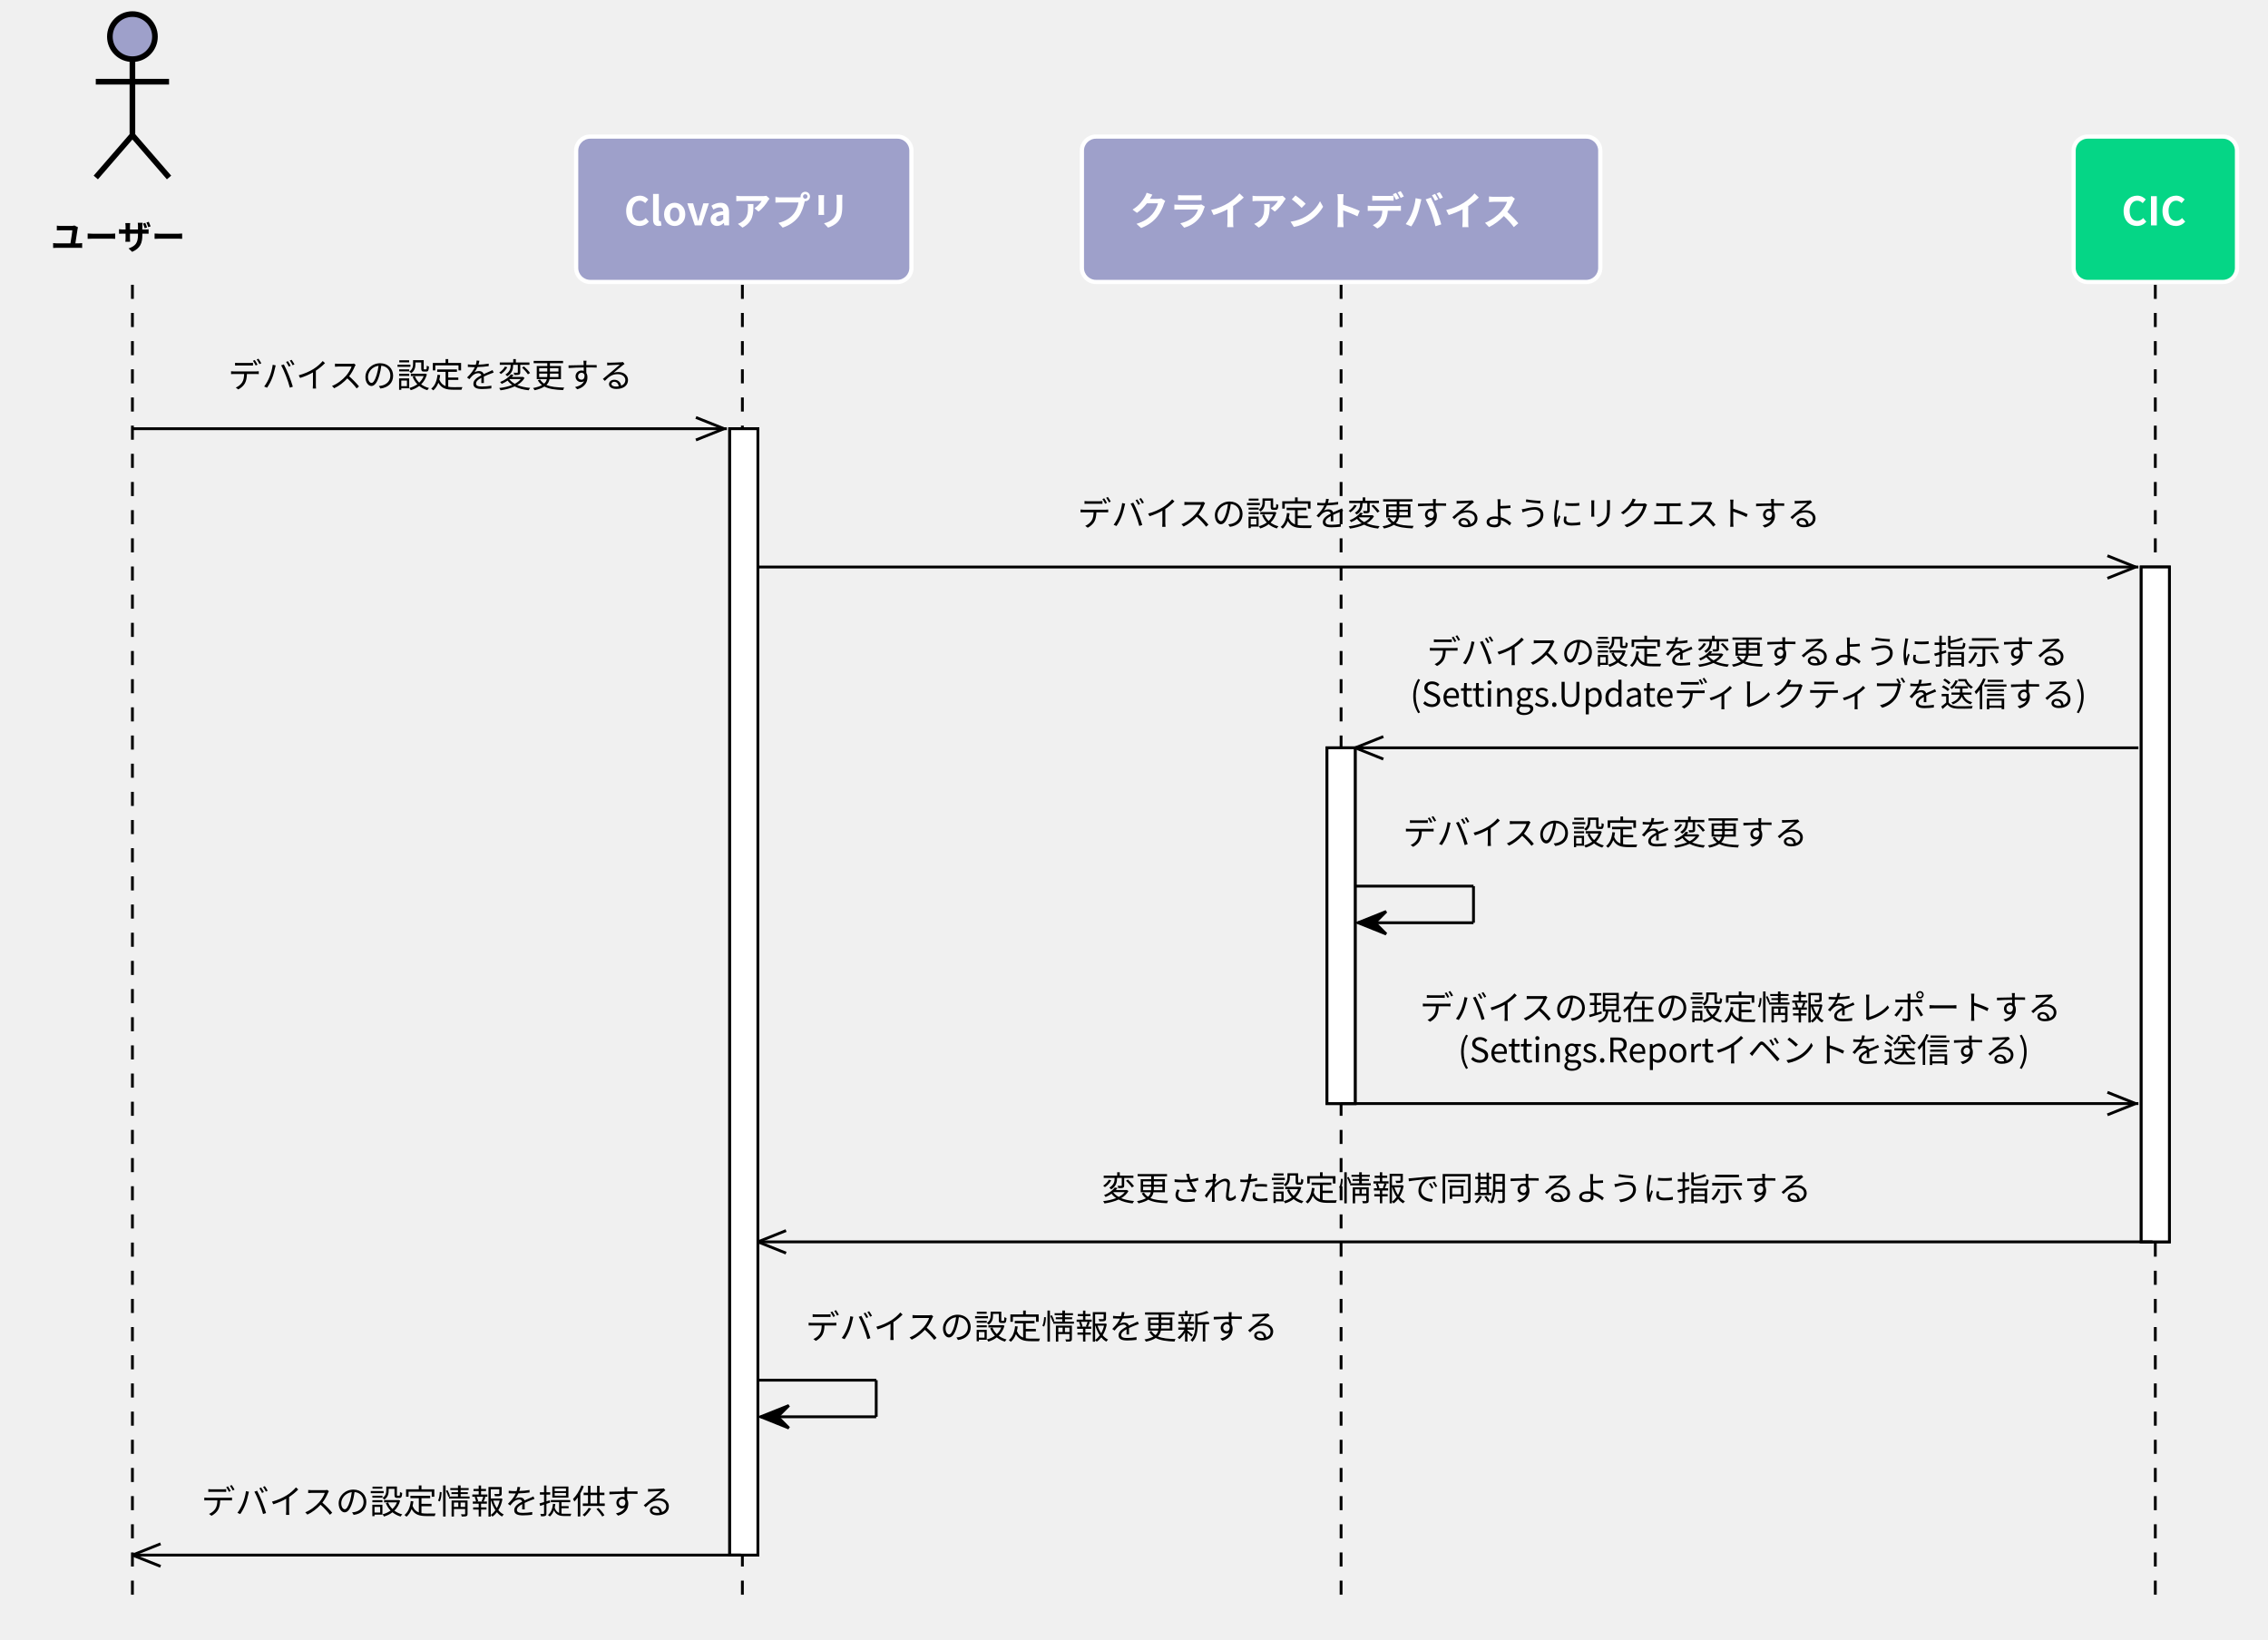
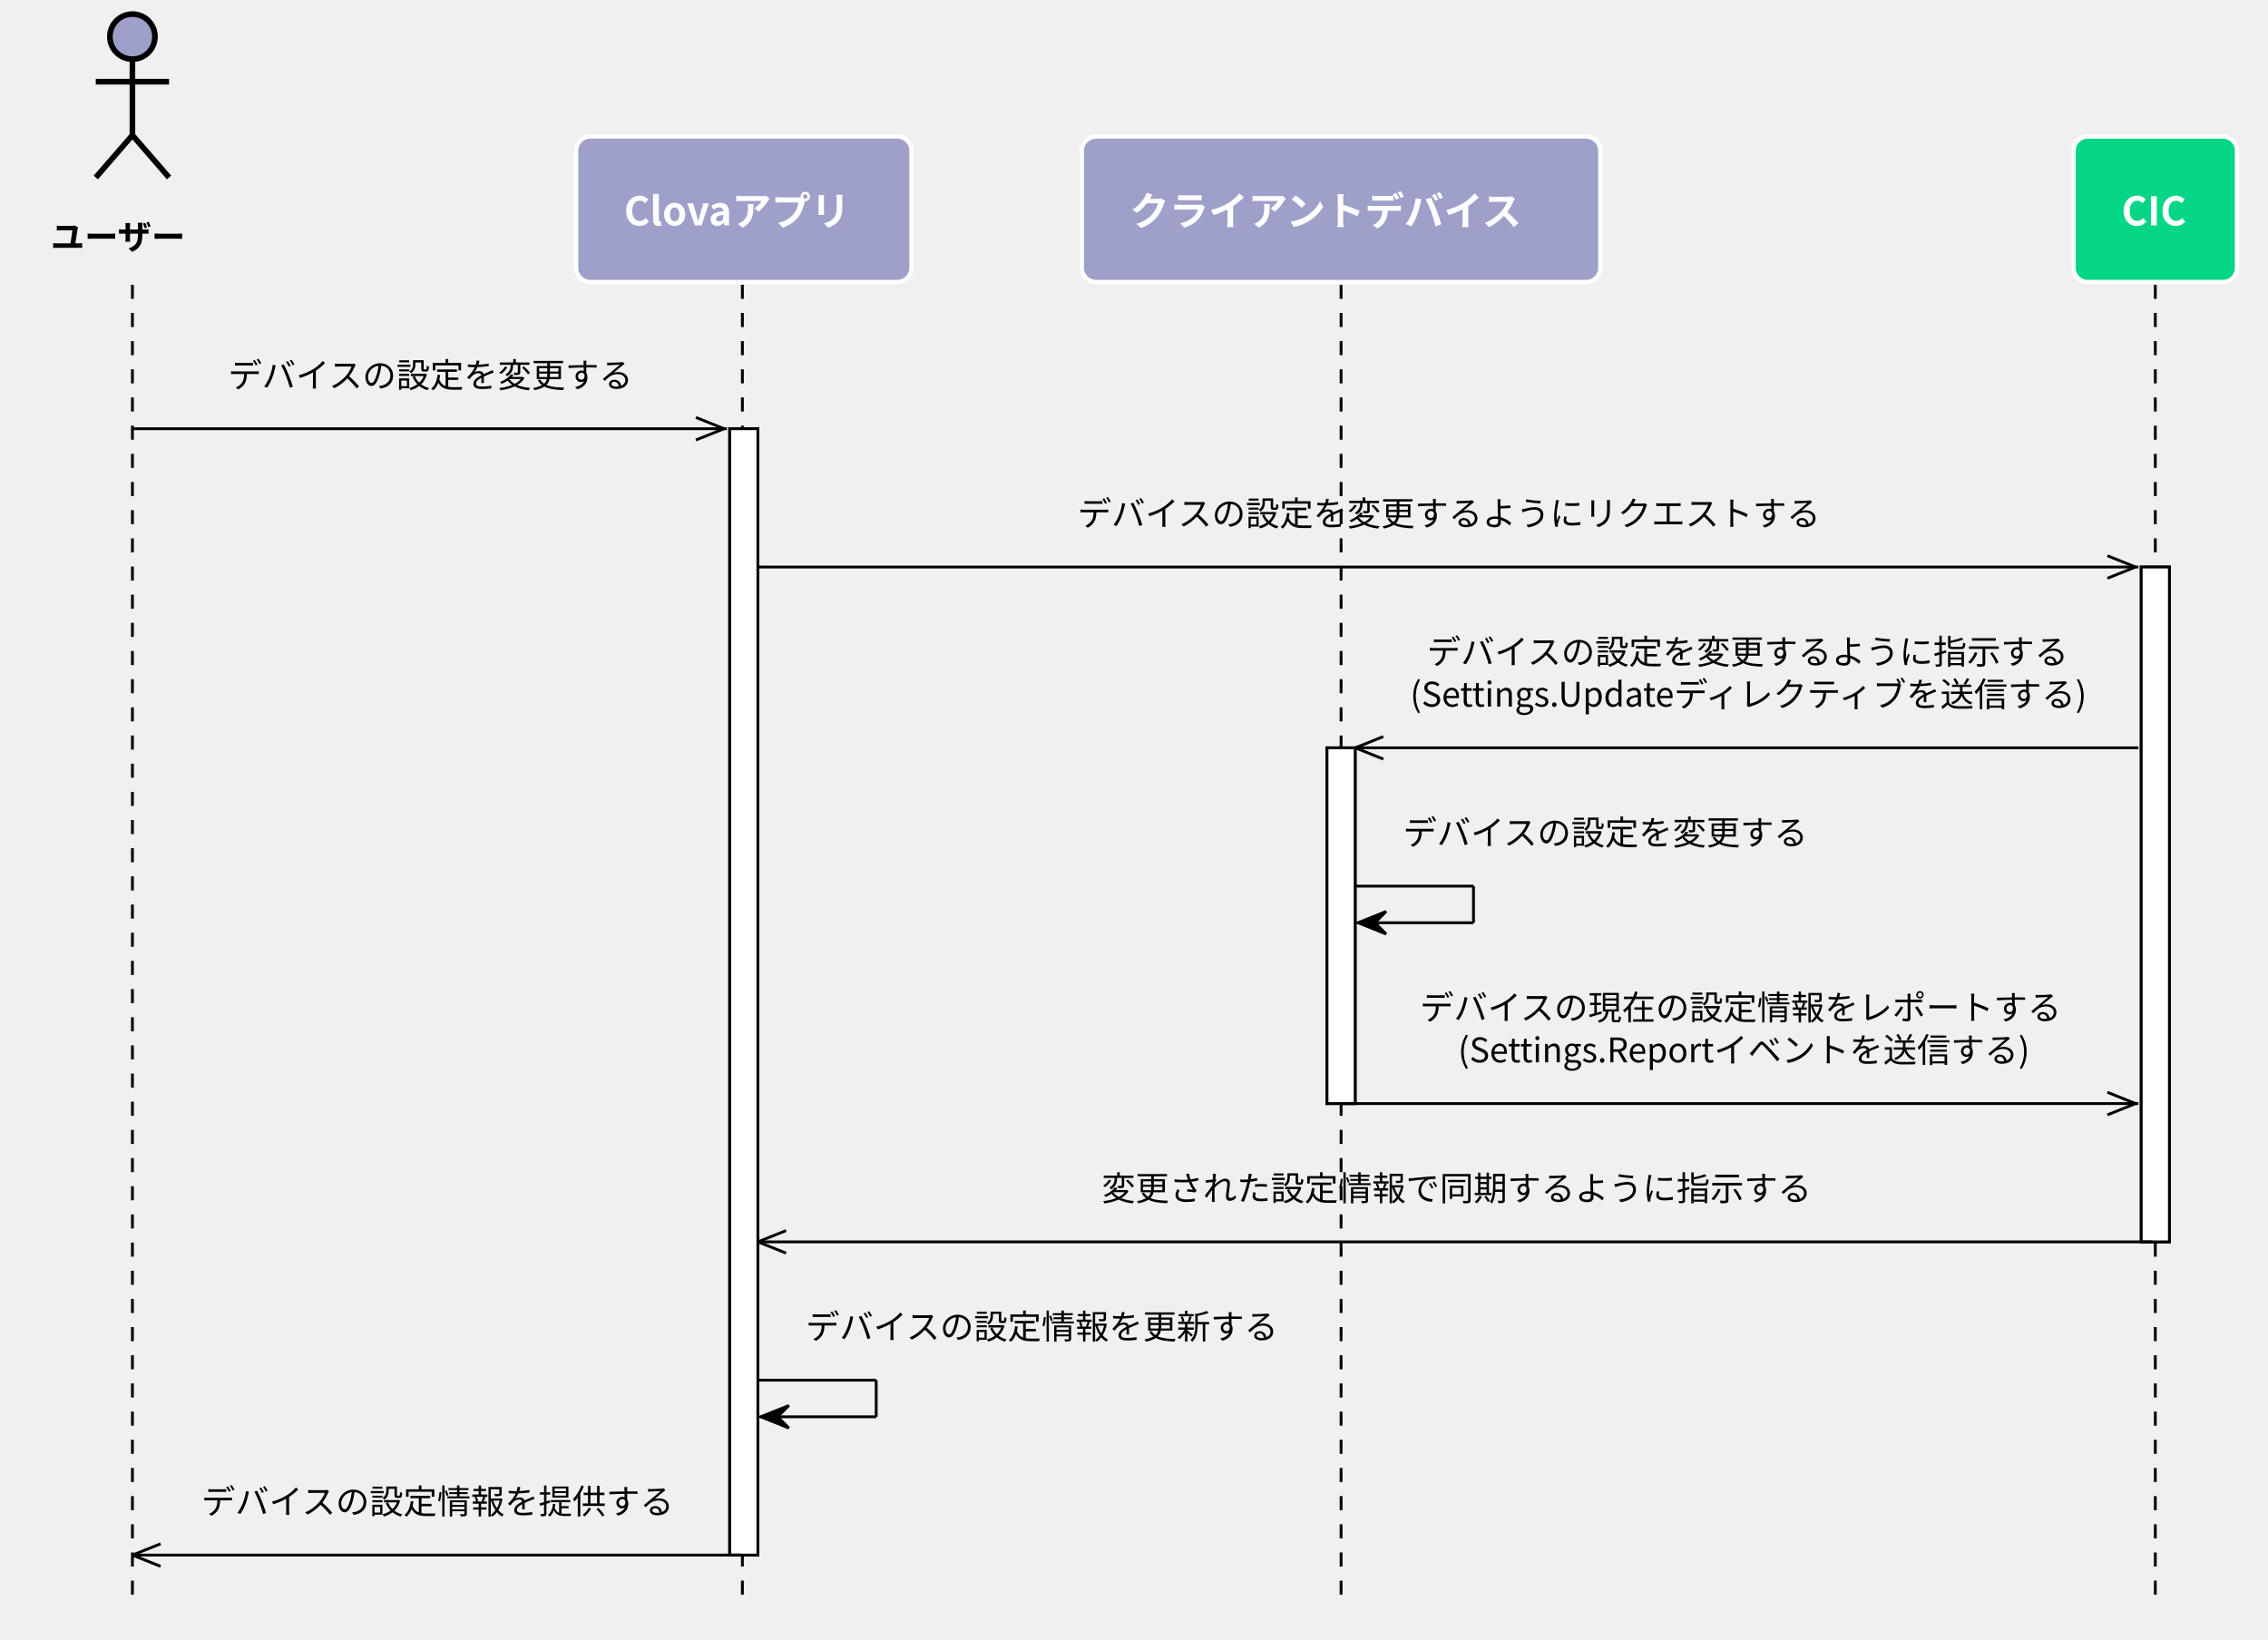
<svg xmlns="http://www.w3.org/2000/svg" contentScriptType="application/ecmascript" contentStyleType="text/css" height="582px" preserveAspectRatio="none" style="width:805px;height:582px;" version="1.1" viewBox="0 0 805 582" width="805px" zoomAndPan="magnify">
  <defs />
  <g>
    <rect fill="#FFFFFF" height="399.844" style="stroke: #000000; stroke-width: 1.0;" width="10" x="259" y="152.188" />
    <rect fill="#FFFFFF" height="126.281" style="stroke: #000000; stroke-width: 1.0;" width="10" x="471" y="265.469" />
    <rect fill="#FFFFFF" height="239.562" style="stroke: #000000; stroke-width: 1.0;" width="10" x="760" y="201.281" />
    <line style="stroke: #000000; stroke-width: 1.0; stroke-dasharray: 5.0,5.0;" x1="47" x2="47" y1="101.094" y2="570.031" />
    <line style="stroke: #000000; stroke-width: 1.0; stroke-dasharray: 5.0,5.0;" x1="263.5" x2="263.5" y1="101.094" y2="570.031" />
    <line style="stroke: #000000; stroke-width: 1.0; stroke-dasharray: 5.0,5.0;" x1="476" x2="476" y1="101.094" y2="570.031" />
    <line style="stroke: #000000; stroke-width: 1.0; stroke-dasharray: 5.0,5.0;" x1="765" x2="765" y1="101.094" y2="570.031" />
-     <text fill="#000000" font-family="Noto Sans CJK KR" font-size="12" font-weight="bold" lengthAdjust="spacingAndGlyphs" textLength="52" x="18" y="88.457">ユーザー</text>
+     <text fill="#000000" font-family="Noto Sans CJK JP" font-size="12" font-weight="bold" lengthAdjust="spacingAndGlyphs" textLength="52" x="18" y="88.457">ユーザー</text>
    <ellipse cx="47" cy="13" fill="#9EA0CA" rx="8" ry="8" style="stroke: #000000; stroke-width: 2.0;" />
    <path d="M47,21 L47,48 M34,29 L60,29 M47,48 L34,63 M47,48 L60,63 " fill="none" style="stroke: #000000; stroke-width: 2.0;" />
    <rect fill="#9EA0CA" height="51.609" rx="5" ry="5" style="stroke: #FFFFFF; stroke-width: 1.5;" width="119" x="204.5" y="48.484" />
-     <text fill="#FFFFFF" font-family="Noto Sans CJK KR" font-size="14" font-weight="bold" lengthAdjust="spacingAndGlyphs" textLength="85" x="221.5" y="80.018">Clovaアプリ</text>
+     <text fill="#FFFFFF" font-family="Noto Sans CJK JP" font-size="14" font-weight="bold" lengthAdjust="spacingAndGlyphs" textLength="85" x="221.5" y="80.018">Clovaアプリ</text>
    <rect fill="#9EA0CA" height="51.609" rx="5" ry="5" style="stroke: #FFFFFF; stroke-width: 1.5;" width="184" x="384" y="48.484" />
-     <text fill="#FFFFFF" font-family="Noto Sans CJK KR" font-size="14" font-weight="bold" lengthAdjust="spacingAndGlyphs" textLength="150" x="401" y="80.018">クライアントデバイス</text>
+     <text fill="#FFFFFF" font-family="Noto Sans CJK JP" font-size="14" font-weight="bold" lengthAdjust="spacingAndGlyphs" textLength="150" x="401" y="80.018">クライアントデバイス</text>
    <rect fill="#05D686" height="51.609" rx="5" ry="5" style="stroke: #FFFFFF; stroke-width: 1.5;" width="58" x="736" y="48.484" />
-     <text fill="#FFFFFF" font-family="Noto Sans CJK KR" font-size="14" font-weight="bold" lengthAdjust="spacingAndGlyphs" textLength="24" x="753" y="80.018">CIC</text>
+     <text fill="#FFFFFF" font-family="Noto Sans CJK JP" font-size="14" font-weight="bold" lengthAdjust="spacingAndGlyphs" textLength="24" x="753" y="80.018">CIC</text>
    <rect fill="#FFFFFF" height="399.844" style="stroke: #000000; stroke-width: 1.0;" width="10" x="259" y="152.188" />
    <rect fill="#FFFFFF" height="126.281" style="stroke: #000000; stroke-width: 1.0;" width="10" x="471" y="265.469" />
    <rect fill="#FFFFFF" height="239.562" style="stroke: #000000; stroke-width: 1.0;" width="10" x="760" y="201.281" />
    <line style="stroke: #000000; stroke-width: 1.0;" x1="257" x2="247" y1="152.188" y2="148.188" />
    <line style="stroke: #000000; stroke-width: 1.0;" x1="257" x2="247" y1="152.188" y2="156.188" />
    <line style="stroke: #000000; stroke-width: 1.0;" x1="47" x2="258" y1="152.188" y2="152.188" />
-     <text fill="#000000" font-family="Noto Sans CJK KR" font-size="12" lengthAdjust="spacingAndGlyphs" textLength="144" x="81" y="137.551">デバイスの設定を変更する</text>
+     <text fill="#000000" font-family="Noto Sans CJK JP" font-size="12" lengthAdjust="spacingAndGlyphs" textLength="144" x="81" y="137.551">デバイスの設定を変更する</text>
    <line style="stroke: #000000; stroke-width: 1.0;" x1="758" x2="748" y1="201.281" y2="197.281" />
    <line style="stroke: #000000; stroke-width: 1.0;" x1="758" x2="748" y1="201.281" y2="205.281" />
    <line style="stroke: #000000; stroke-width: 1.0;" x1="269" x2="759" y1="201.281" y2="201.281" />
-     <text fill="#000000" font-family="Noto Sans CJK KR" font-size="12" lengthAdjust="spacingAndGlyphs" textLength="264" x="382.5" y="186.644">デバイスの設定を変更するようにリクエストする</text>
+     <text fill="#000000" font-family="Noto Sans CJK JP" font-size="12" lengthAdjust="spacingAndGlyphs" textLength="264" x="382.5" y="186.644">デバイスの設定を変更するようにリクエストする</text>
    <line style="stroke: #000000; stroke-width: 1.0;" x1="481" x2="491" y1="265.469" y2="261.469" />
    <line style="stroke: #000000; stroke-width: 1.0;" x1="481" x2="491" y1="265.469" y2="269.469" />
    <line style="stroke: #000000; stroke-width: 1.0;" x1="481" x2="759" y1="265.469" y2="265.469" />
-     <text fill="#000000" font-family="Noto Sans CJK KR" font-size="12" lengthAdjust="spacingAndGlyphs" textLength="228" x="506.5" y="235.738">デバイスの設定を変更するように指示する</text>
-     <text fill="#000000" font-family="Noto Sans CJK KR" font-size="12" lengthAdjust="spacingAndGlyphs" textLength="240" x="500.5" y="250.832">(Settings.Updateディレクティブを送信する)</text>
+     <text fill="#000000" font-family="Noto Sans CJK JP" font-size="12" lengthAdjust="spacingAndGlyphs" textLength="228" x="506.5" y="235.738">デバイスの設定を変更するように指示する</text>
+     <text fill="#000000" font-family="Noto Sans CJK JP" font-size="12" lengthAdjust="spacingAndGlyphs" textLength="240" x="500.5" y="250.832">(Settings.Updateディレクティブを送信する)</text>
    <line style="stroke: #000000; stroke-width: 1.0;" x1="481" x2="523" y1="314.562" y2="314.562" />
    <line style="stroke: #000000; stroke-width: 1.0;" x1="523" x2="523" y1="314.562" y2="327.562" />
    <line style="stroke: #000000; stroke-width: 1.0;" x1="482" x2="523" y1="327.562" y2="327.562" />
    <polygon fill="#000000" points="492,323.562,482,327.562,492,331.562,488,327.562" style="stroke: #000000; stroke-width: 1.0;" />
-     <text fill="#000000" font-family="Noto Sans CJK KR" font-size="12" lengthAdjust="spacingAndGlyphs" textLength="144" x="498" y="299.926">デバイスの設定を変更する</text>
+     <text fill="#000000" font-family="Noto Sans CJK JP" font-size="12" lengthAdjust="spacingAndGlyphs" textLength="144" x="498" y="299.926">デバイスの設定を変更する</text>
    <line style="stroke: #000000; stroke-width: 1.0;" x1="758" x2="748" y1="391.75" y2="387.75" />
    <line style="stroke: #000000; stroke-width: 1.0;" x1="758" x2="748" y1="391.75" y2="395.75" />
    <line style="stroke: #000000; stroke-width: 1.0;" x1="476" x2="759" y1="391.75" y2="391.75" />
-     <text fill="#000000" font-family="Noto Sans CJK KR" font-size="12" lengthAdjust="spacingAndGlyphs" textLength="228" x="504" y="362.019">デバイスの現在の設定情報をレポートする</text>
-     <text fill="#000000" font-family="Noto Sans CJK KR" font-size="12" lengthAdjust="spacingAndGlyphs" textLength="201" x="517.5" y="377.113">(Settings.Reportイベントを送信する)</text>
+     <text fill="#000000" font-family="Noto Sans CJK JP" font-size="12" lengthAdjust="spacingAndGlyphs" textLength="228" x="504" y="362.019">デバイスの現在の設定情報をレポートする</text>
+     <text fill="#000000" font-family="Noto Sans CJK JP" font-size="12" lengthAdjust="spacingAndGlyphs" textLength="201" x="517.5" y="377.113">(Settings.Reportイベントを送信する)</text>
    <line style="stroke: #000000; stroke-width: 1.0;" x1="269" x2="279" y1="440.844" y2="436.844" />
    <line style="stroke: #000000; stroke-width: 1.0;" x1="269" x2="279" y1="440.844" y2="444.844" />
    <line style="stroke: #000000; stroke-width: 1.0;" x1="269" x2="764" y1="440.844" y2="440.844" />
-     <text fill="#000000" font-family="Noto Sans CJK KR" font-size="12" lengthAdjust="spacingAndGlyphs" textLength="252" x="391" y="426.207">変更された設定情報で同期するように指示する</text>
+     <text fill="#000000" font-family="Noto Sans CJK JP" font-size="12" lengthAdjust="spacingAndGlyphs" textLength="252" x="391" y="426.207">変更された設定情報で同期するように指示する</text>
    <line style="stroke: #000000; stroke-width: 1.0;" x1="269" x2="311" y1="489.938" y2="489.938" />
    <line style="stroke: #000000; stroke-width: 1.0;" x1="311" x2="311" y1="489.938" y2="502.938" />
    <line style="stroke: #000000; stroke-width: 1.0;" x1="270" x2="311" y1="502.938" y2="502.938" />
    <polygon fill="#000000" points="280,498.938,270,502.938,280,506.938,276,502.938" style="stroke: #000000; stroke-width: 1.0;" />
-     <text fill="#000000" font-family="Noto Sans CJK KR" font-size="12" lengthAdjust="spacingAndGlyphs" textLength="168" x="286" y="475.301">デバイスの設定情報を更新する</text>
+     <text fill="#000000" font-family="Noto Sans CJK JP" font-size="12" lengthAdjust="spacingAndGlyphs" textLength="168" x="286" y="475.301">デバイスの設定情報を更新する</text>
    <line style="stroke: #000000; stroke-width: 1.0;" x1="47" x2="57" y1="552.031" y2="548.031" />
    <line style="stroke: #000000; stroke-width: 1.0;" x1="47" x2="57" y1="552.031" y2="556.031" />
    <line style="stroke: #000000; stroke-width: 1.0;" x1="47" x2="263" y1="552.031" y2="552.031" />
-     <text fill="#000000" font-family="Noto Sans CJK KR" font-size="12" lengthAdjust="spacingAndGlyphs" textLength="168" x="71.5" y="537.394">デバイスの設定情報を提供する</text>
+     <text fill="#000000" font-family="Noto Sans CJK JP" font-size="12" lengthAdjust="spacingAndGlyphs" textLength="168" x="71.5" y="537.394">デバイスの設定情報を提供する</text>
  </g>
</svg>
